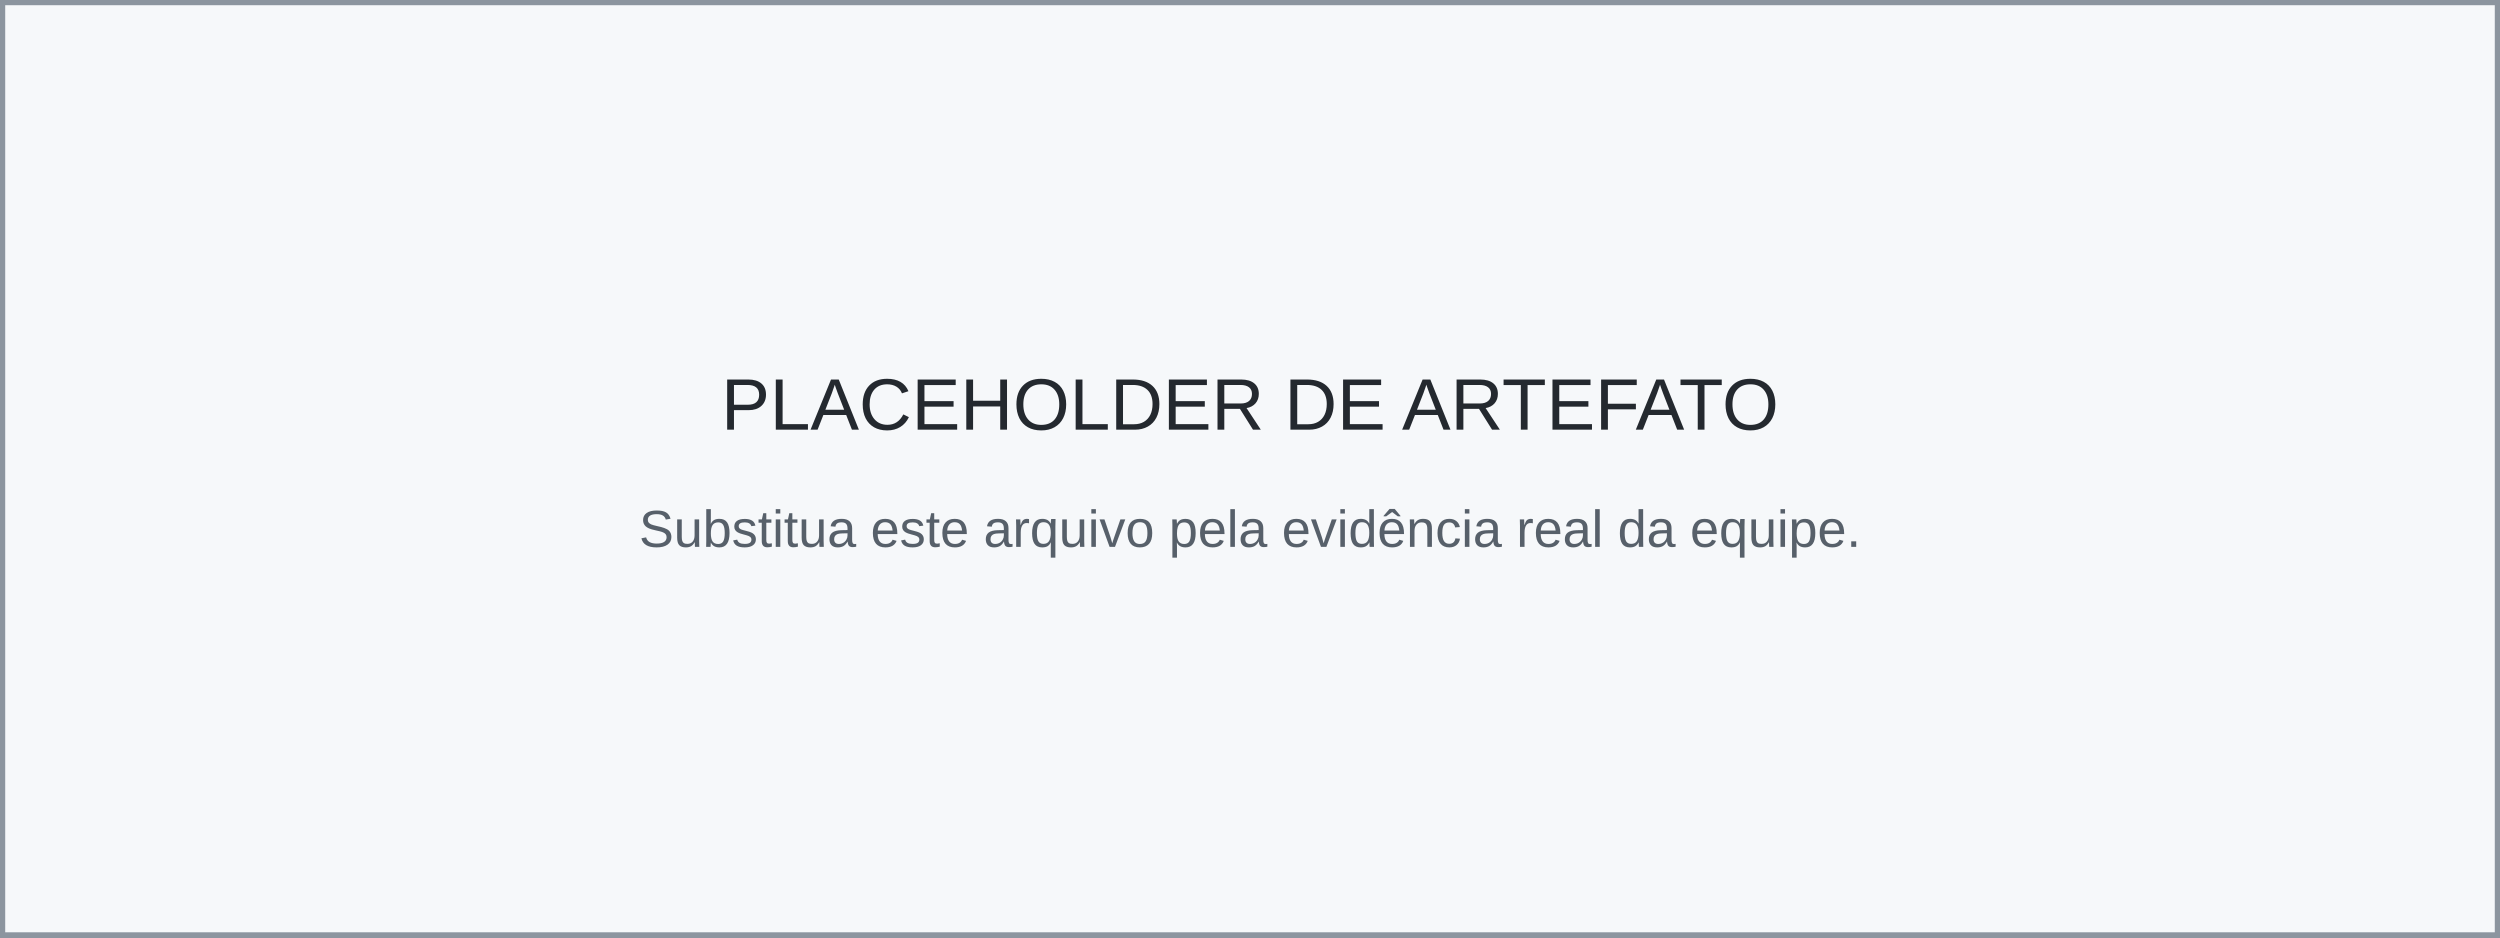
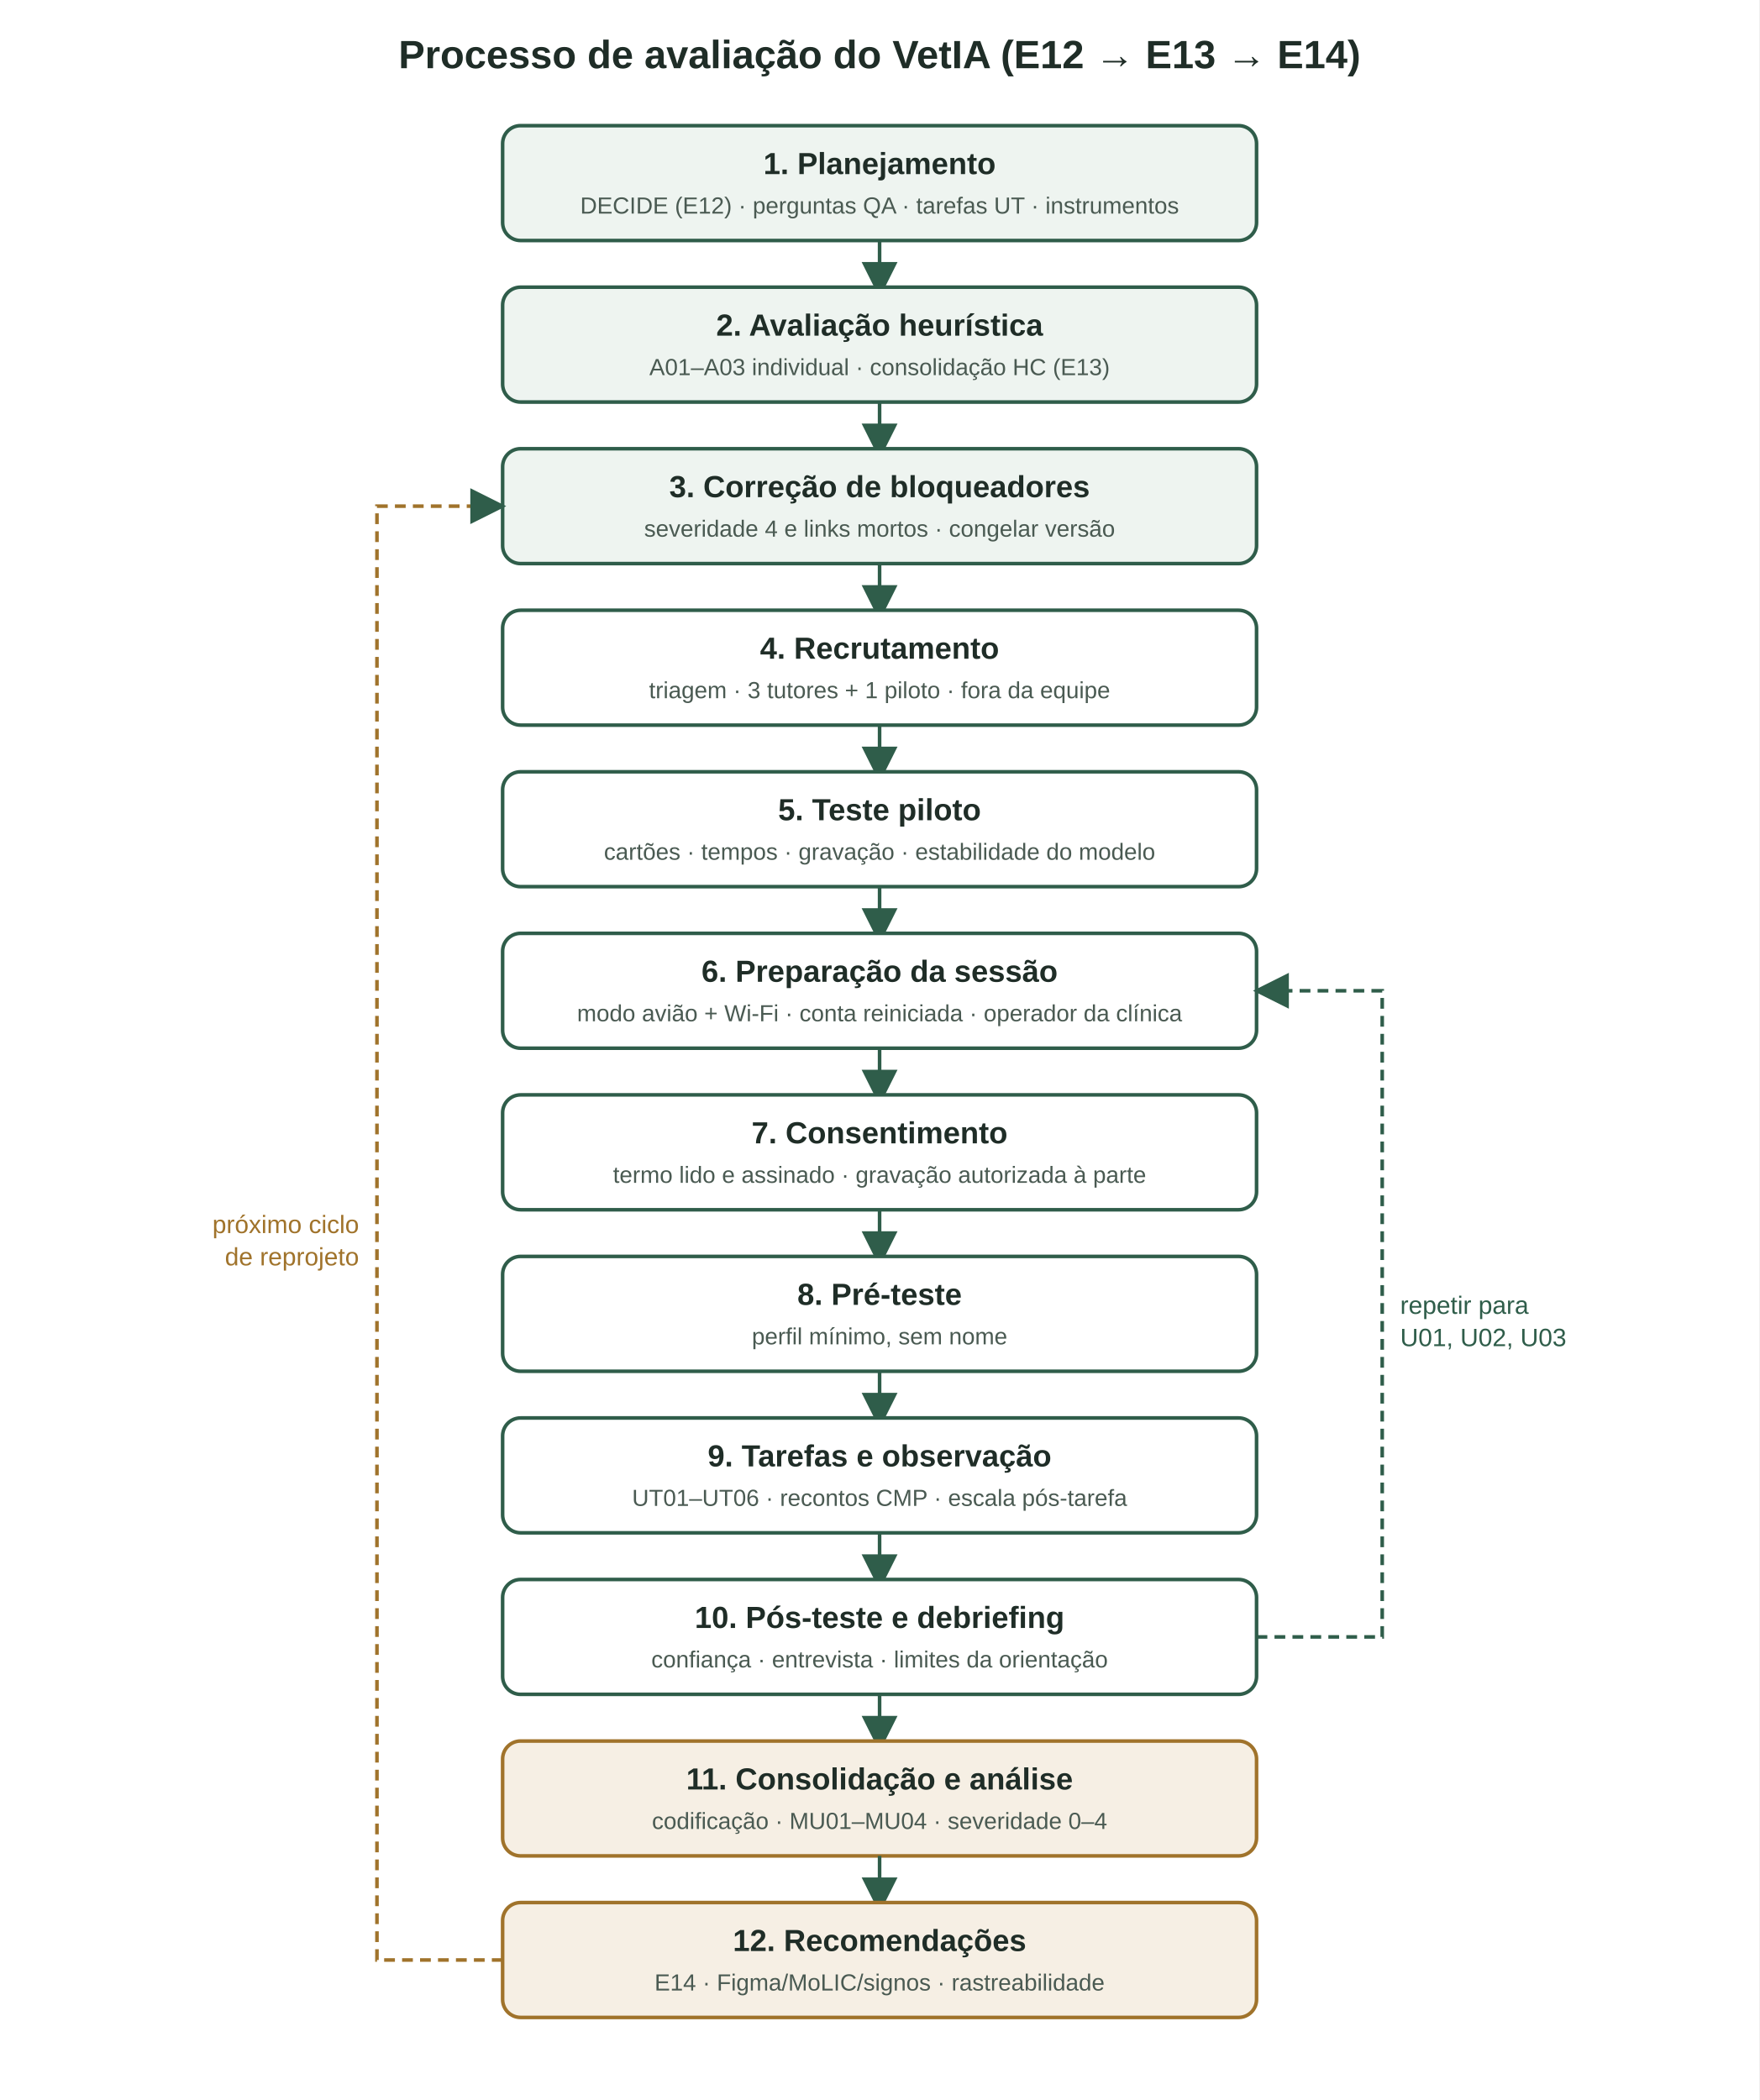
- <svg xmlns="http://www.w3.org/2000/svg" width="960" height="360" viewBox="0 0 960 360">
-   <rect width="100%" height="100%" fill="#f6f8fa" stroke="#8c959f" stroke-width="4" />
-   <text x="480" y="165" text-anchor="middle" font-family="Arial, sans-serif" font-size="28" fill="#24292f">PLACEHOLDER DE ARTEFATO</text>
-   <text x="480" y="210" text-anchor="middle" font-family="Arial, sans-serif" font-size="20" fill="#57606a">Substitua este arquivo pela evidência real da equipe.</text>
+ <svg xmlns="http://www.w3.org/2000/svg" viewBox="0 0 980 1170" width="980" height="1170" font-family="Arial, sans-serif">
+   <rect width="100%" height="100%" fill="#ffffff" />
+   <defs>
+     <marker id="a" markerWidth="10" markerHeight="10" refX="5" refY="5" orient="auto">
+       <path d="M0,0 L10,5 L0,10 z" fill="#2f5d4a" />
+     </marker>
+   </defs>
+   <text x="490.0" y="38" text-anchor="middle" font-size="22" font-weight="bold" fill="#1f2d27">Processo de avaliação do VetIA (E12 → E13 → E14)</text>
+   <rect x="280.0" y="70" width="420" height="64" rx="10" fill="#eef4f0" stroke="#2f5d4a" stroke-width="2" />
+   <text x="490.0" y="97" text-anchor="middle" font-size="17" font-weight="bold" fill="#1f2d27">1. Planejamento</text>
+   <text x="490.0" y="119" text-anchor="middle" font-size="13" fill="#4a5a52">DECIDE (E12) · perguntas QA · tarefas UT · instrumentos</text>
+   <line x1="490.0" y1="134" x2="490.0" y2="156" stroke="#2f5d4a" stroke-width="2" marker-end="url(#a)" />
+   <rect x="280.0" y="160" width="420" height="64" rx="10" fill="#eef4f0" stroke="#2f5d4a" stroke-width="2" />
+   <text x="490.0" y="187" text-anchor="middle" font-size="17" font-weight="bold" fill="#1f2d27">2. Avaliação heurística</text>
+   <text x="490.0" y="209" text-anchor="middle" font-size="13" fill="#4a5a52">A01–A03 individual · consolidação HC (E13)</text>
+   <line x1="490.0" y1="224" x2="490.0" y2="246" stroke="#2f5d4a" stroke-width="2" marker-end="url(#a)" />
+   <rect x="280.0" y="250" width="420" height="64" rx="10" fill="#eef4f0" stroke="#2f5d4a" stroke-width="2" />
+   <text x="490.0" y="277" text-anchor="middle" font-size="17" font-weight="bold" fill="#1f2d27">3. Correção de bloqueadores</text>
+   <text x="490.0" y="299" text-anchor="middle" font-size="13" fill="#4a5a52">severidade 4 e links mortos · congelar versão</text>
+   <line x1="490.0" y1="314" x2="490.0" y2="336" stroke="#2f5d4a" stroke-width="2" marker-end="url(#a)" />
+   <rect x="280.0" y="340" width="420" height="64" rx="10" fill="#ffffff" stroke="#2f5d4a" stroke-width="2" />
+   <text x="490.0" y="367" text-anchor="middle" font-size="17" font-weight="bold" fill="#1f2d27">4. Recrutamento</text>
+   <text x="490.0" y="389" text-anchor="middle" font-size="13" fill="#4a5a52">triagem · 3 tutores + 1 piloto · fora da equipe</text>
+   <line x1="490.0" y1="404" x2="490.0" y2="426" stroke="#2f5d4a" stroke-width="2" marker-end="url(#a)" />
+   <rect x="280.0" y="430" width="420" height="64" rx="10" fill="#ffffff" stroke="#2f5d4a" stroke-width="2" />
+   <text x="490.0" y="457" text-anchor="middle" font-size="17" font-weight="bold" fill="#1f2d27">5. Teste piloto</text>
+   <text x="490.0" y="479" text-anchor="middle" font-size="13" fill="#4a5a52">cartões · tempos · gravação · estabilidade do modelo</text>
+   <line x1="490.0" y1="494" x2="490.0" y2="516" stroke="#2f5d4a" stroke-width="2" marker-end="url(#a)" />
+   <rect x="280.0" y="520" width="420" height="64" rx="10" fill="#ffffff" stroke="#2f5d4a" stroke-width="2" />
+   <text x="490.0" y="547" text-anchor="middle" font-size="17" font-weight="bold" fill="#1f2d27">6. Preparação da sessão</text>
+   <text x="490.0" y="569" text-anchor="middle" font-size="13" fill="#4a5a52">modo avião + Wi-Fi · conta reiniciada · operador da clínica</text>
+   <line x1="490.0" y1="584" x2="490.0" y2="606" stroke="#2f5d4a" stroke-width="2" marker-end="url(#a)" />
+   <rect x="280.0" y="610" width="420" height="64" rx="10" fill="#ffffff" stroke="#2f5d4a" stroke-width="2" />
+   <text x="490.0" y="637" text-anchor="middle" font-size="17" font-weight="bold" fill="#1f2d27">7. Consentimento</text>
+   <text x="490.0" y="659" text-anchor="middle" font-size="13" fill="#4a5a52">termo lido e assinado · gravação autorizada à parte</text>
+   <line x1="490.0" y1="674" x2="490.0" y2="696" stroke="#2f5d4a" stroke-width="2" marker-end="url(#a)" />
+   <rect x="280.0" y="700" width="420" height="64" rx="10" fill="#ffffff" stroke="#2f5d4a" stroke-width="2" />
+   <text x="490.0" y="727" text-anchor="middle" font-size="17" font-weight="bold" fill="#1f2d27">8. Pré-teste</text>
+   <text x="490.0" y="749" text-anchor="middle" font-size="13" fill="#4a5a52">perfil mínimo, sem nome</text>
+   <line x1="490.0" y1="764" x2="490.0" y2="786" stroke="#2f5d4a" stroke-width="2" marker-end="url(#a)" />
+   <rect x="280.0" y="790" width="420" height="64" rx="10" fill="#ffffff" stroke="#2f5d4a" stroke-width="2" />
+   <text x="490.0" y="817" text-anchor="middle" font-size="17" font-weight="bold" fill="#1f2d27">9. Tarefas e observação</text>
+   <text x="490.0" y="839" text-anchor="middle" font-size="13" fill="#4a5a52">UT01–UT06 · recontos CMP · escala pós-tarefa</text>
+   <line x1="490.0" y1="854" x2="490.0" y2="876" stroke="#2f5d4a" stroke-width="2" marker-end="url(#a)" />
+   <rect x="280.0" y="880" width="420" height="64" rx="10" fill="#ffffff" stroke="#2f5d4a" stroke-width="2" />
+   <text x="490.0" y="907" text-anchor="middle" font-size="17" font-weight="bold" fill="#1f2d27">10. Pós-teste e debriefing</text>
+   <text x="490.0" y="929" text-anchor="middle" font-size="13" fill="#4a5a52">confiança · entrevista · limites da orientação</text>
+   <line x1="490.0" y1="944" x2="490.0" y2="966" stroke="#2f5d4a" stroke-width="2" marker-end="url(#a)" />
+   <rect x="280.0" y="970" width="420" height="64" rx="10" fill="#f6efe4" stroke="#a0732b" stroke-width="2" />
+   <text x="490.0" y="997" text-anchor="middle" font-size="17" font-weight="bold" fill="#1f2d27">11. Consolidação e análise</text>
+   <text x="490.0" y="1019" text-anchor="middle" font-size="13" fill="#4a5a52">codificação · MU01–MU04 · severidade 0–4</text>
+   <line x1="490.0" y1="1034" x2="490.0" y2="1056" stroke="#2f5d4a" stroke-width="2" marker-end="url(#a)" />
+   <rect x="280.0" y="1060" width="420" height="64" rx="10" fill="#f6efe4" stroke="#a0732b" stroke-width="2" />
+   <text x="490.0" y="1087" text-anchor="middle" font-size="17" font-weight="bold" fill="#1f2d27">12. Recomendações</text>
+   <text x="490.0" y="1109" text-anchor="middle" font-size="13" fill="#4a5a52">E14 · Figma/MoLIC/signos · rastreabilidade</text>
+   <path d="M700.0,912.0 H770.0 V552.0 H708.0" fill="none" stroke="#2f5d4a" stroke-width="2" stroke-dasharray="6 4" marker-end="url(#a)" />
+   <text x="780.0" y="732.0" font-size="14" fill="#2f5d4a">repetir para</text>
+   <text x="780.0" y="750.0" font-size="14" fill="#2f5d4a">U01, U02, U03</text>
+   <path d="M280.0,1092.0 H210.0 V282.0 H272.0" fill="none" stroke="#a0732b" stroke-width="2" stroke-dasharray="6 4" marker-end="url(#a)" />
+   <text x="200.0" y="687.0" text-anchor="end" font-size="14" fill="#a0732b">próximo ciclo</text>
+   <text x="200.0" y="705.0" text-anchor="end" font-size="14" fill="#a0732b">de reprojeto</text>
</svg>
